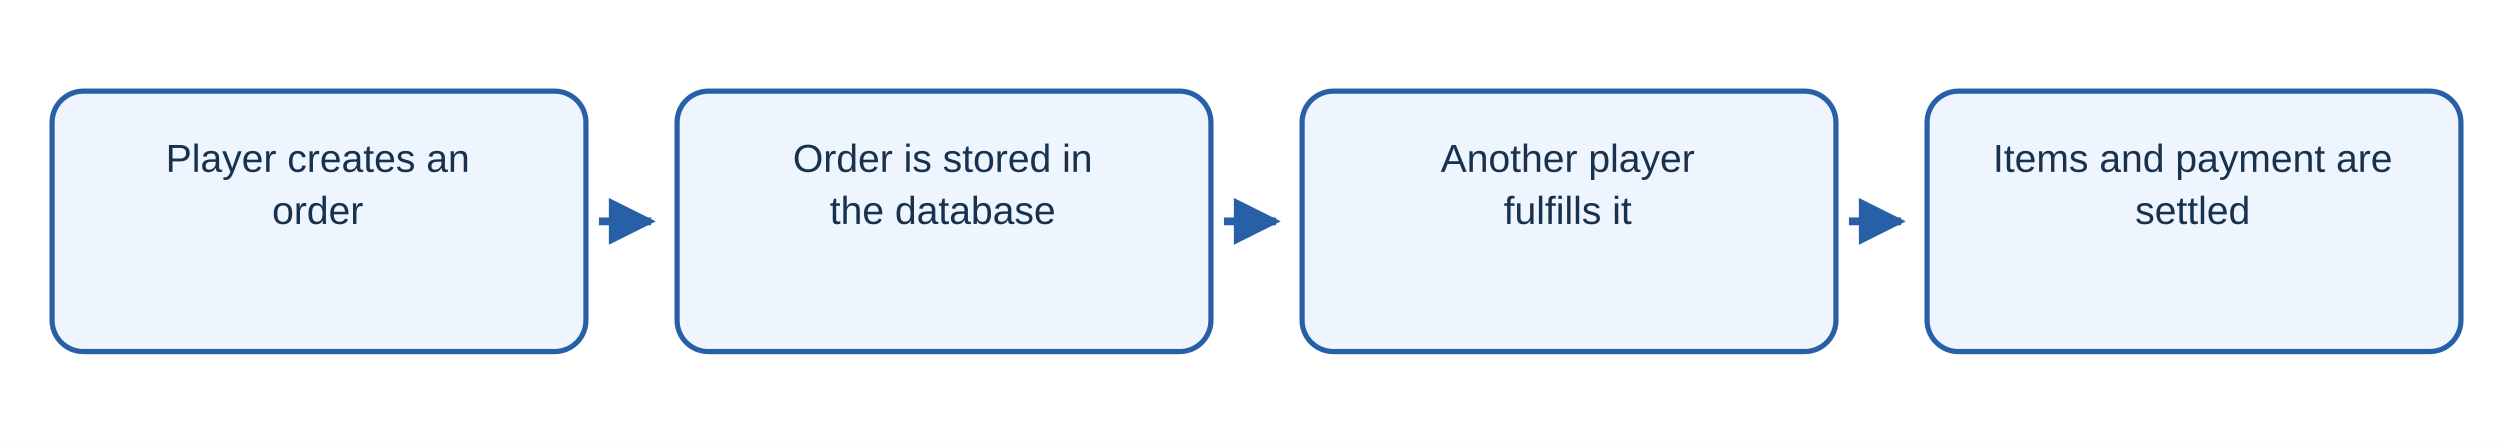
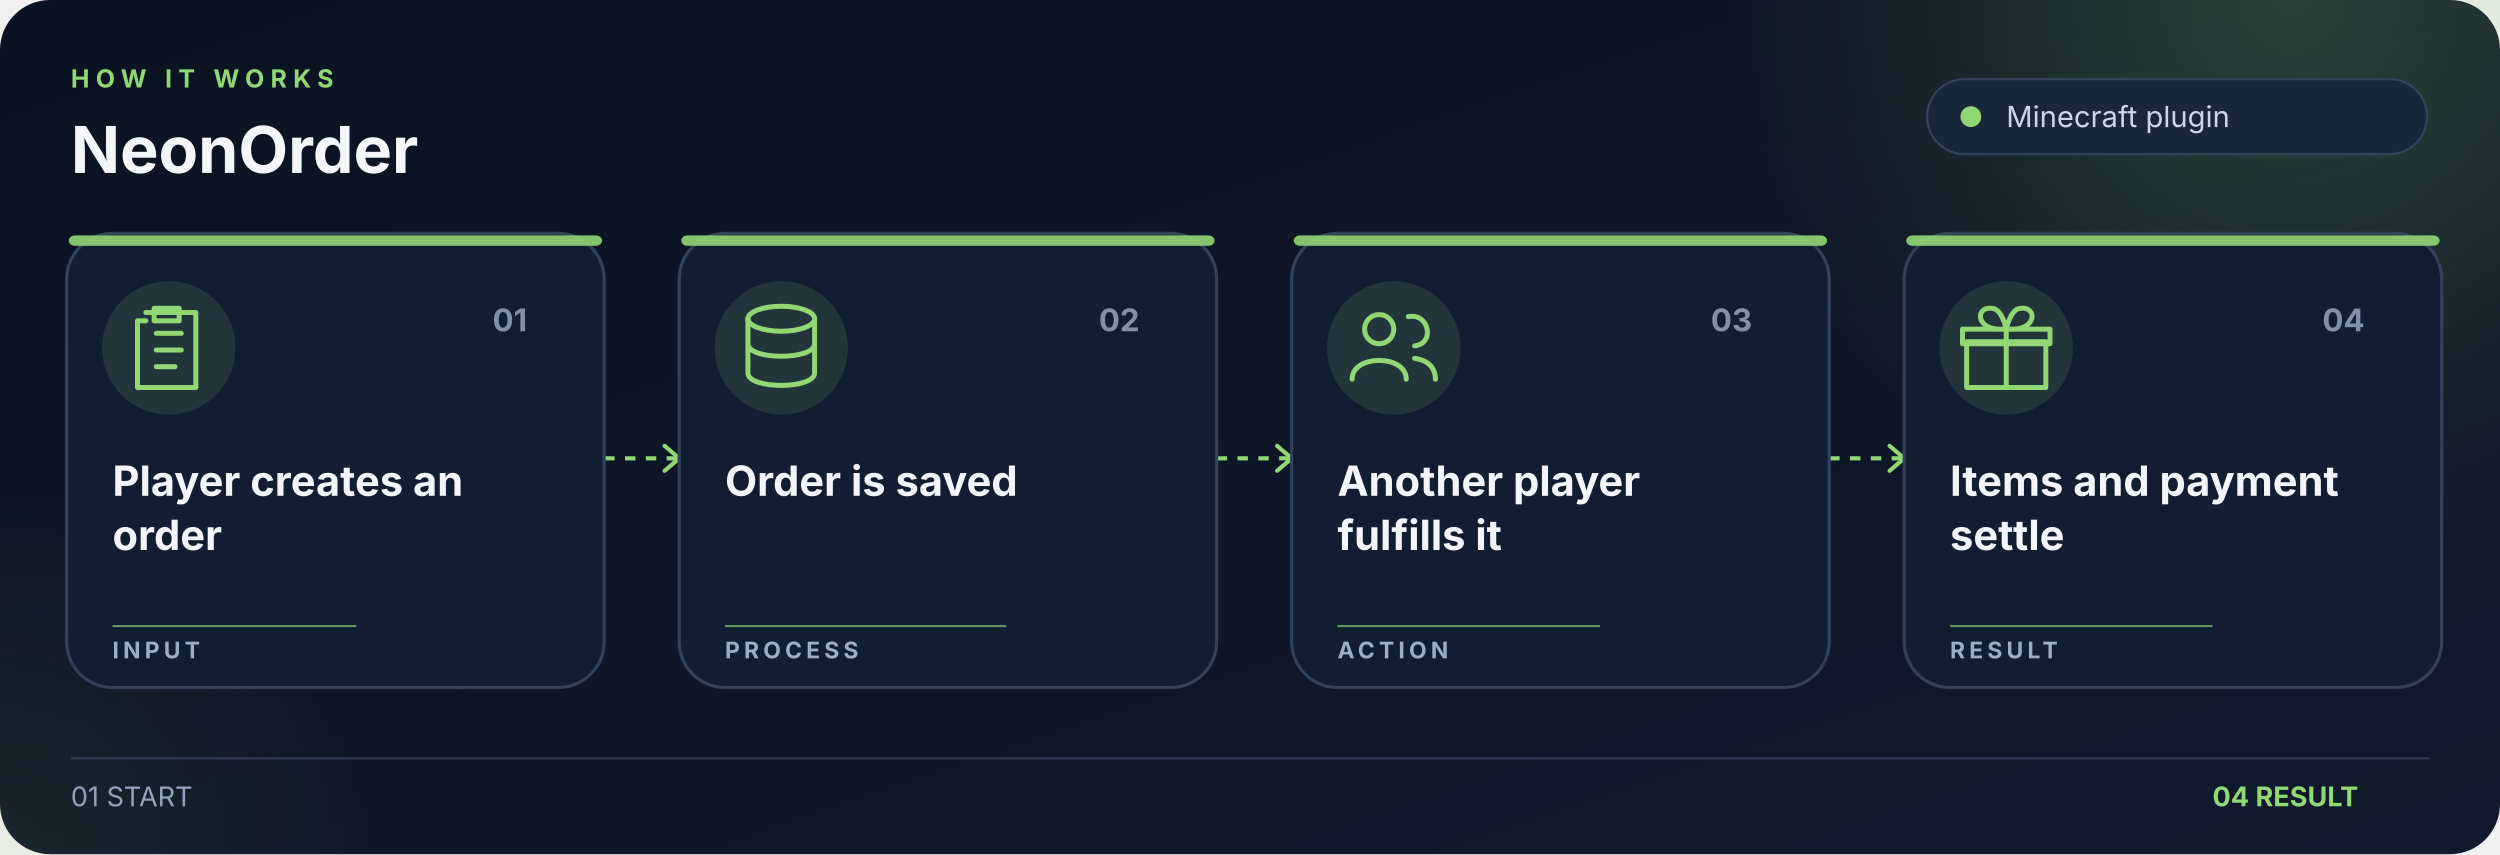
- <svg xmlns="http://www.w3.org/2000/svg" width="960" height="170" viewBox="0 0 960 170" role="img" aria-label="Workflow: Player creates an order, Order is stored in the database, Another player fulfills it, Items and payment are settled">
+ <svg xmlns="http://www.w3.org/2000/svg" width="1200" height="410" viewBox="0 0 1200 410" role="img" aria-label="Workflow for NeonOrder: Player creates an order, Order is saved, Another player fulfills it, Items and payment settle">
  <defs>
-     <marker id="arrow" viewBox="0 0 10 10" refX="9" refY="5" markerWidth="6" markerHeight="6" orient="auto">
-       <path d="M 0 0 L 10 5 L 0 10 z" fill="#2860a8" />
-     </marker>
+     <linearGradient id="bg" x2="1" y2="1">
+       <stop stop-color="#091322" />
+       <stop offset="1" stop-color="#111a2c" />
+     </linearGradient>
+     <radialGradient id="glow">
+       <stop stop-color="#91d774" stop-opacity=".22" />
+       <stop offset="1" stop-color="#91d774" stop-opacity="0" />
+     </radialGradient>
  </defs>
-   <rect width="960" height="170" fill="white" />
-   <rect x="20" y="35" width="205" height="100" rx="12" fill="#eef5ff" stroke="#2860a8" stroke-width="2" />
-   <text x="122" y="66" text-anchor="middle" fill="#18324d" font-family="Arial,sans-serif" font-size="15">Player creates an</text>
-   <text x="122" y="86" text-anchor="middle" fill="#18324d" font-family="Arial,sans-serif" font-size="15">order</text>
-   <path d="M 230 85 h 20" stroke="#2860a8" stroke-width="3" marker-end="url(#arrow)" />
-   <rect x="260" y="35" width="205" height="100" rx="12" fill="#eef5ff" stroke="#2860a8" stroke-width="2" />
-   <text x="362" y="66" text-anchor="middle" fill="#18324d" font-family="Arial,sans-serif" font-size="15">Order is stored in</text>
-   <text x="362" y="86" text-anchor="middle" fill="#18324d" font-family="Arial,sans-serif" font-size="15">the database</text>
-   <path d="M 470 85 h 20" stroke="#2860a8" stroke-width="3" marker-end="url(#arrow)" />
-   <rect x="500" y="35" width="205" height="100" rx="12" fill="#eef5ff" stroke="#2860a8" stroke-width="2" />
-   <text x="602" y="66" text-anchor="middle" fill="#18324d" font-family="Arial,sans-serif" font-size="15">Another player</text>
-   <text x="602" y="86" text-anchor="middle" fill="#18324d" font-family="Arial,sans-serif" font-size="15">fulfills it</text>
-   <path d="M 710 85 h 20" stroke="#2860a8" stroke-width="3" marker-end="url(#arrow)" />
-   <rect x="740" y="35" width="205" height="100" rx="12" fill="#eef5ff" stroke="#2860a8" stroke-width="2" />
-   <text x="842" y="66" text-anchor="middle" fill="#18324d" font-family="Arial,sans-serif" font-size="15">Items and payment are</text>
-   <text x="842" y="86" text-anchor="middle" fill="#18324d" font-family="Arial,sans-serif" font-size="15">settled</text>
+   <style>
+ text { font-family: Inter, Arial, sans-serif; }
+ .flow { animation: move 1.2s linear infinite; }
+ .beacon { animation: pulse 2.2s ease-in-out infinite; }
+ @keyframes move { to { stroke-dashoffset: -20; } }
+ @keyframes pulse { 50% { opacity: .25; } }
+ @media (prefers-reduced-motion: reduce) { .flow,.beacon { animation: none; } }
+ </style>
+   <rect width="1200" height="410" rx="24" fill="url(#bg)" />
+   <circle cx="1100" cy="0" r="270" fill="url(#glow)" />
+   <circle cx="0" cy="410" r="180" fill="url(#glow)" opacity=".4" />
+   <text x="34" y="42" fill="#91d774" font-size="12" font-weight="700" letter-spacing="3">HOW IT WORKS</text>
+   <text x="34" y="83" fill="#f3f6fb" font-size="31" font-weight="700">NeonOrder</text>
+   <rect x="925" y="38" width="240" height="36" rx="18" fill="#19273b" stroke="#33455d" />
+   <circle class="beacon" cx="946" cy="56" r="5" fill="#91d774" />
+   <text x="963" y="61" fill="#c9d7e7" font-size="14">Minecraft plugin</text>
+   <path d="M290 220 H326" stroke="#91d774" stroke-width="2" stroke-dasharray="5 5" class="flow" />
+   <path d="m319 214 7 6-7 6" fill="none" stroke="#91d774" stroke-width="2" stroke-linecap="round" stroke-linejoin="round" />
+   <path d="M584 220 H620" stroke="#91d774" stroke-width="2" stroke-dasharray="5 5" class="flow" />
+   <path d="m613 214 7 6-7 6" fill="none" stroke="#91d774" stroke-width="2" stroke-linecap="round" stroke-linejoin="round" />
+   <path d="M878 220 H914" stroke="#91d774" stroke-width="2" stroke-dasharray="5 5" class="flow" />
+   <path d="m907 214 7 6-7 6" fill="none" stroke="#91d774" stroke-width="2" stroke-linecap="round" stroke-linejoin="round" />
+   <g class="card c0" aria-label="Step 1: Player creates an order">
+     <rect x="32" y="112" width="258" height="218" rx="22" fill="#111d31" stroke="#324259" stroke-width="1.5" />
+     <rect x="33" y="113" width="256" height="5" rx="3" fill="#91d774" opacity=".9" />
+     <circle cx="81" cy="167" r="32" fill="#91d774" opacity=".13" />
+     <g transform="translate(57 143)" fill="none" stroke="#91d774" stroke-width="2.4" stroke-linecap="round" stroke-linejoin="round">
+       <path d="M13 7h24v36H9V11h4M18 17h12M18 25h12M18 33h9M17 5h12v6H17z" />
+     </g>
+     <text x="253" y="159" text-anchor="end" fill="#8090a7" font-size="15" font-weight="700">01</text>
+     <text x="54" y="238" fill="#f2f6fc" font-size="20" font-weight="650">
+       <tspan x="54" dy="0">Player creates an</tspan>
+       <tspan x="54" dy="26">order</tspan>
+     </text>
+     <rect x="54" y="300" width="117" height="1" fill="#91d774" opacity=".65" />
+     <text x="54" y="316" fill="#9aaec5" font-size="11" font-weight="700" letter-spacing="2">INPUT</text>
+   </g>
+   <g class="card c1" aria-label="Step 2: Order is saved">
+     <rect x="326" y="112" width="258" height="218" rx="22" fill="#111d31" stroke="#324259" stroke-width="1.5" />
+     <rect x="327" y="113" width="256" height="5" rx="3" fill="#91d774" opacity=".9" />
+     <circle cx="375" cy="167" r="32" fill="#91d774" opacity=".13" />
+     <g transform="translate(351 143)" fill="none" stroke="#91d774" stroke-width="2.4" stroke-linecap="round" stroke-linejoin="round">
+       <ellipse cx="24" cy="10" rx="16" ry="6" />
+       <path d="M8 10v26c0 8 32 8 32 0V10M8 22c0 8 32 8 32 0" />
+     </g>
+     <text x="547" y="159" text-anchor="end" fill="#8090a7" font-size="15" font-weight="700">02</text>
+     <text x="348" y="238" fill="#f2f6fc" font-size="20" font-weight="650">
+       <tspan x="348" dy="0">Order is saved</tspan>
+     </text>
+     <rect x="348" y="300" width="135" height="1" fill="#91d774" opacity=".65" />
+     <text x="348" y="316" fill="#9aaec5" font-size="11" font-weight="700" letter-spacing="2">PROCESS</text>
+   </g>
+   <g class="card c2" aria-label="Step 3: Another player fulfills it">
+     <rect x="620" y="112" width="258" height="218" rx="22" fill="#111d31" stroke="#324259" stroke-width="1.5" />
+     <rect x="621" y="113" width="256" height="5" rx="3" fill="#91d774" opacity=".9" />
+     <circle cx="669" cy="167" r="32" fill="#91d774" opacity=".13" />
+     <g transform="translate(645 143)" fill="none" stroke="#91d774" stroke-width="2.4" stroke-linecap="round" stroke-linejoin="round">
+       <circle cx="17" cy="15" r="7" />
+       <path d="M4 39c0-12 26-12 26 0M31 9c10-2 13 13 3 14M34 29c7 1 10 5 10 10" />
+     </g>
+     <text x="841" y="159" text-anchor="end" fill="#8090a7" font-size="15" font-weight="700">03</text>
+     <text x="642" y="238" fill="#f2f6fc" font-size="20" font-weight="650">
+       <tspan x="642" dy="0">Another player</tspan>
+       <tspan x="642" dy="26">fulfills it</tspan>
+     </text>
+     <rect x="642" y="300" width="126" height="1" fill="#91d774" opacity=".65" />
+     <text x="642" y="316" fill="#9aaec5" font-size="11" font-weight="700" letter-spacing="2">ACTION</text>
+   </g>
+   <g class="card c3" aria-label="Step 4: Items and payment settle">
+     <rect x="914" y="112" width="258" height="218" rx="22" fill="#111d31" stroke="#324259" stroke-width="1.5" />
+     <rect x="915" y="113" width="256" height="5" rx="3" fill="#91d774" opacity=".9" />
+     <circle cx="963" cy="167" r="32" fill="#91d774" opacity=".13" />
+     <g transform="translate(939 143)" fill="none" stroke="#91d774" stroke-width="2.4" stroke-linecap="round" stroke-linejoin="round">
+       <path d="M5 21h38v22H5zM3 15h42v7H3zM24 15v28M23 15C9 16 9 4 17 5c5 0 7 10 7 10zm2 0c14 1 14-11 6-10-5 0-7 10-7 10z" />
+     </g>
+     <text x="1135" y="159" text-anchor="end" fill="#8090a7" font-size="15" font-weight="700">04</text>
+     <text x="936" y="238" fill="#f2f6fc" font-size="20" font-weight="650">
+       <tspan x="936" dy="0">Items and payment</tspan>
+       <tspan x="936" dy="26">settle</tspan>
+     </text>
+     <rect x="936" y="300" width="126" height="1" fill="#91d774" opacity=".65" />
+     <text x="936" y="316" fill="#9aaec5" font-size="11" font-weight="700" letter-spacing="2">RESULT</text>
+   </g>
+   <path d="M34 364 H1166" stroke="#2c3b51" stroke-width="1" />
+   <text x="34" y="387" fill="#91a4bb" font-size="13">01  START</text>
+   <text x="1062" y="387" fill="#91d774" font-size="13" font-weight="700">04  RESULT</text>
</svg>
